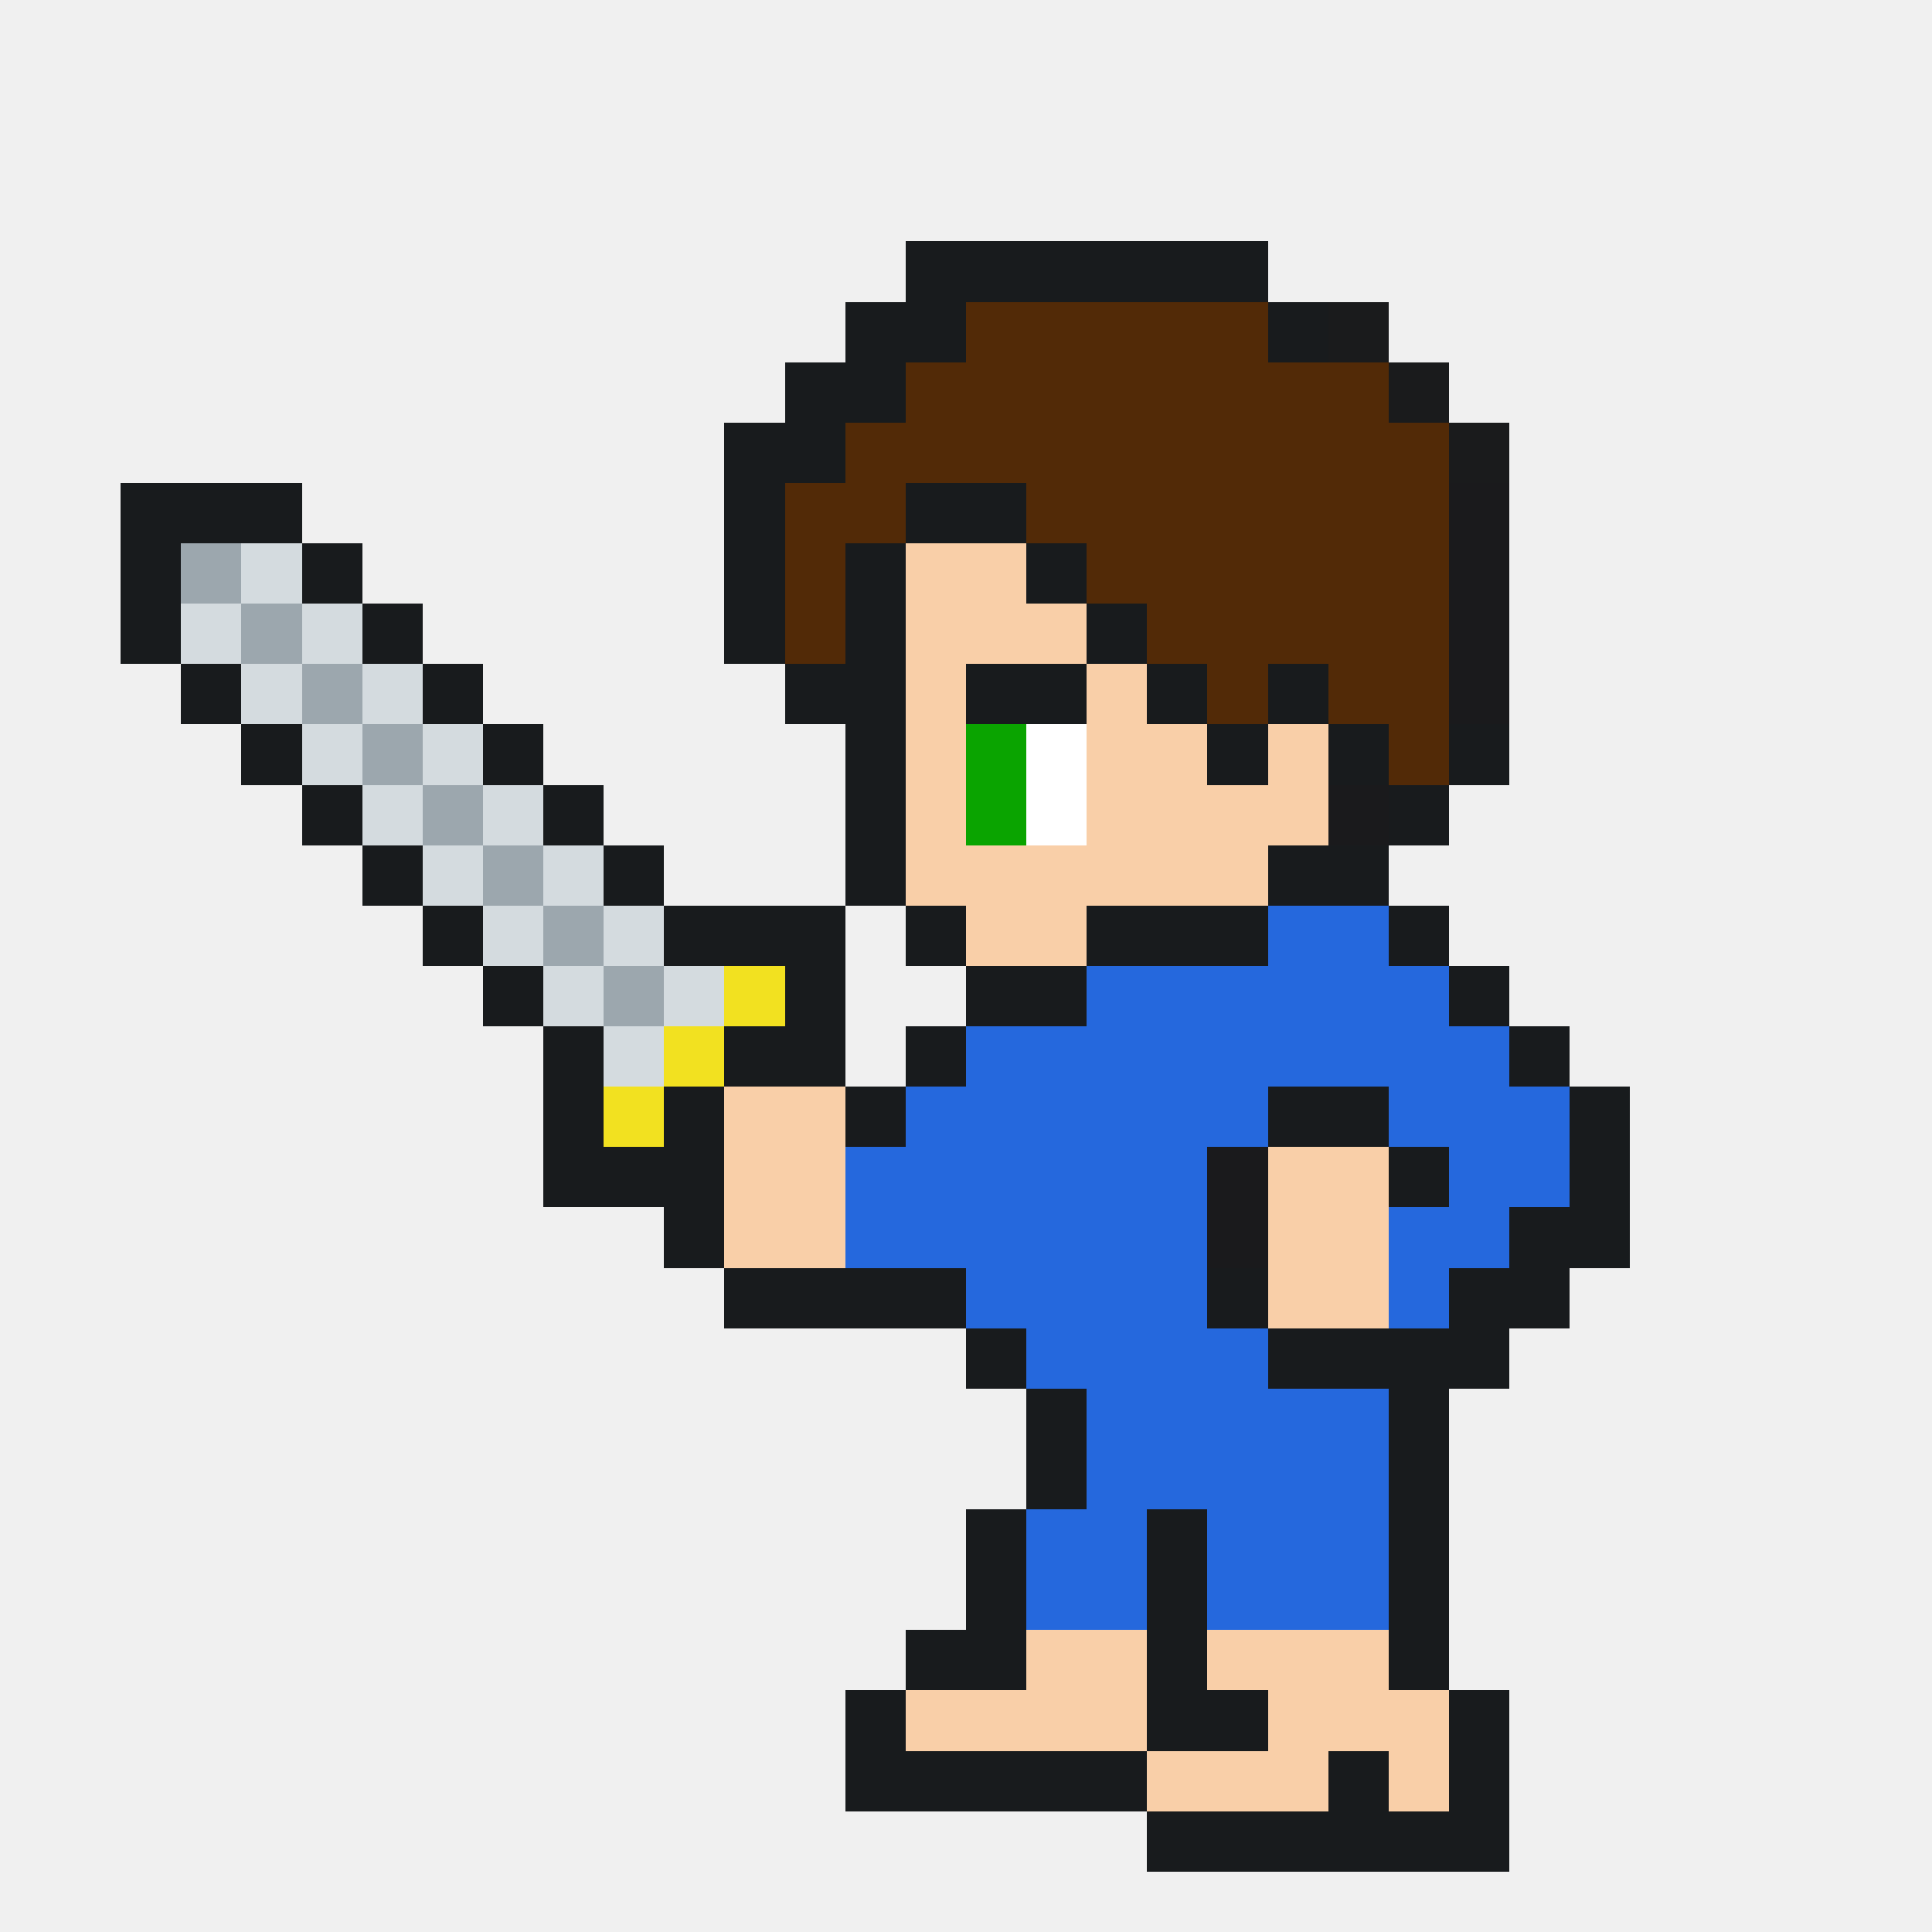
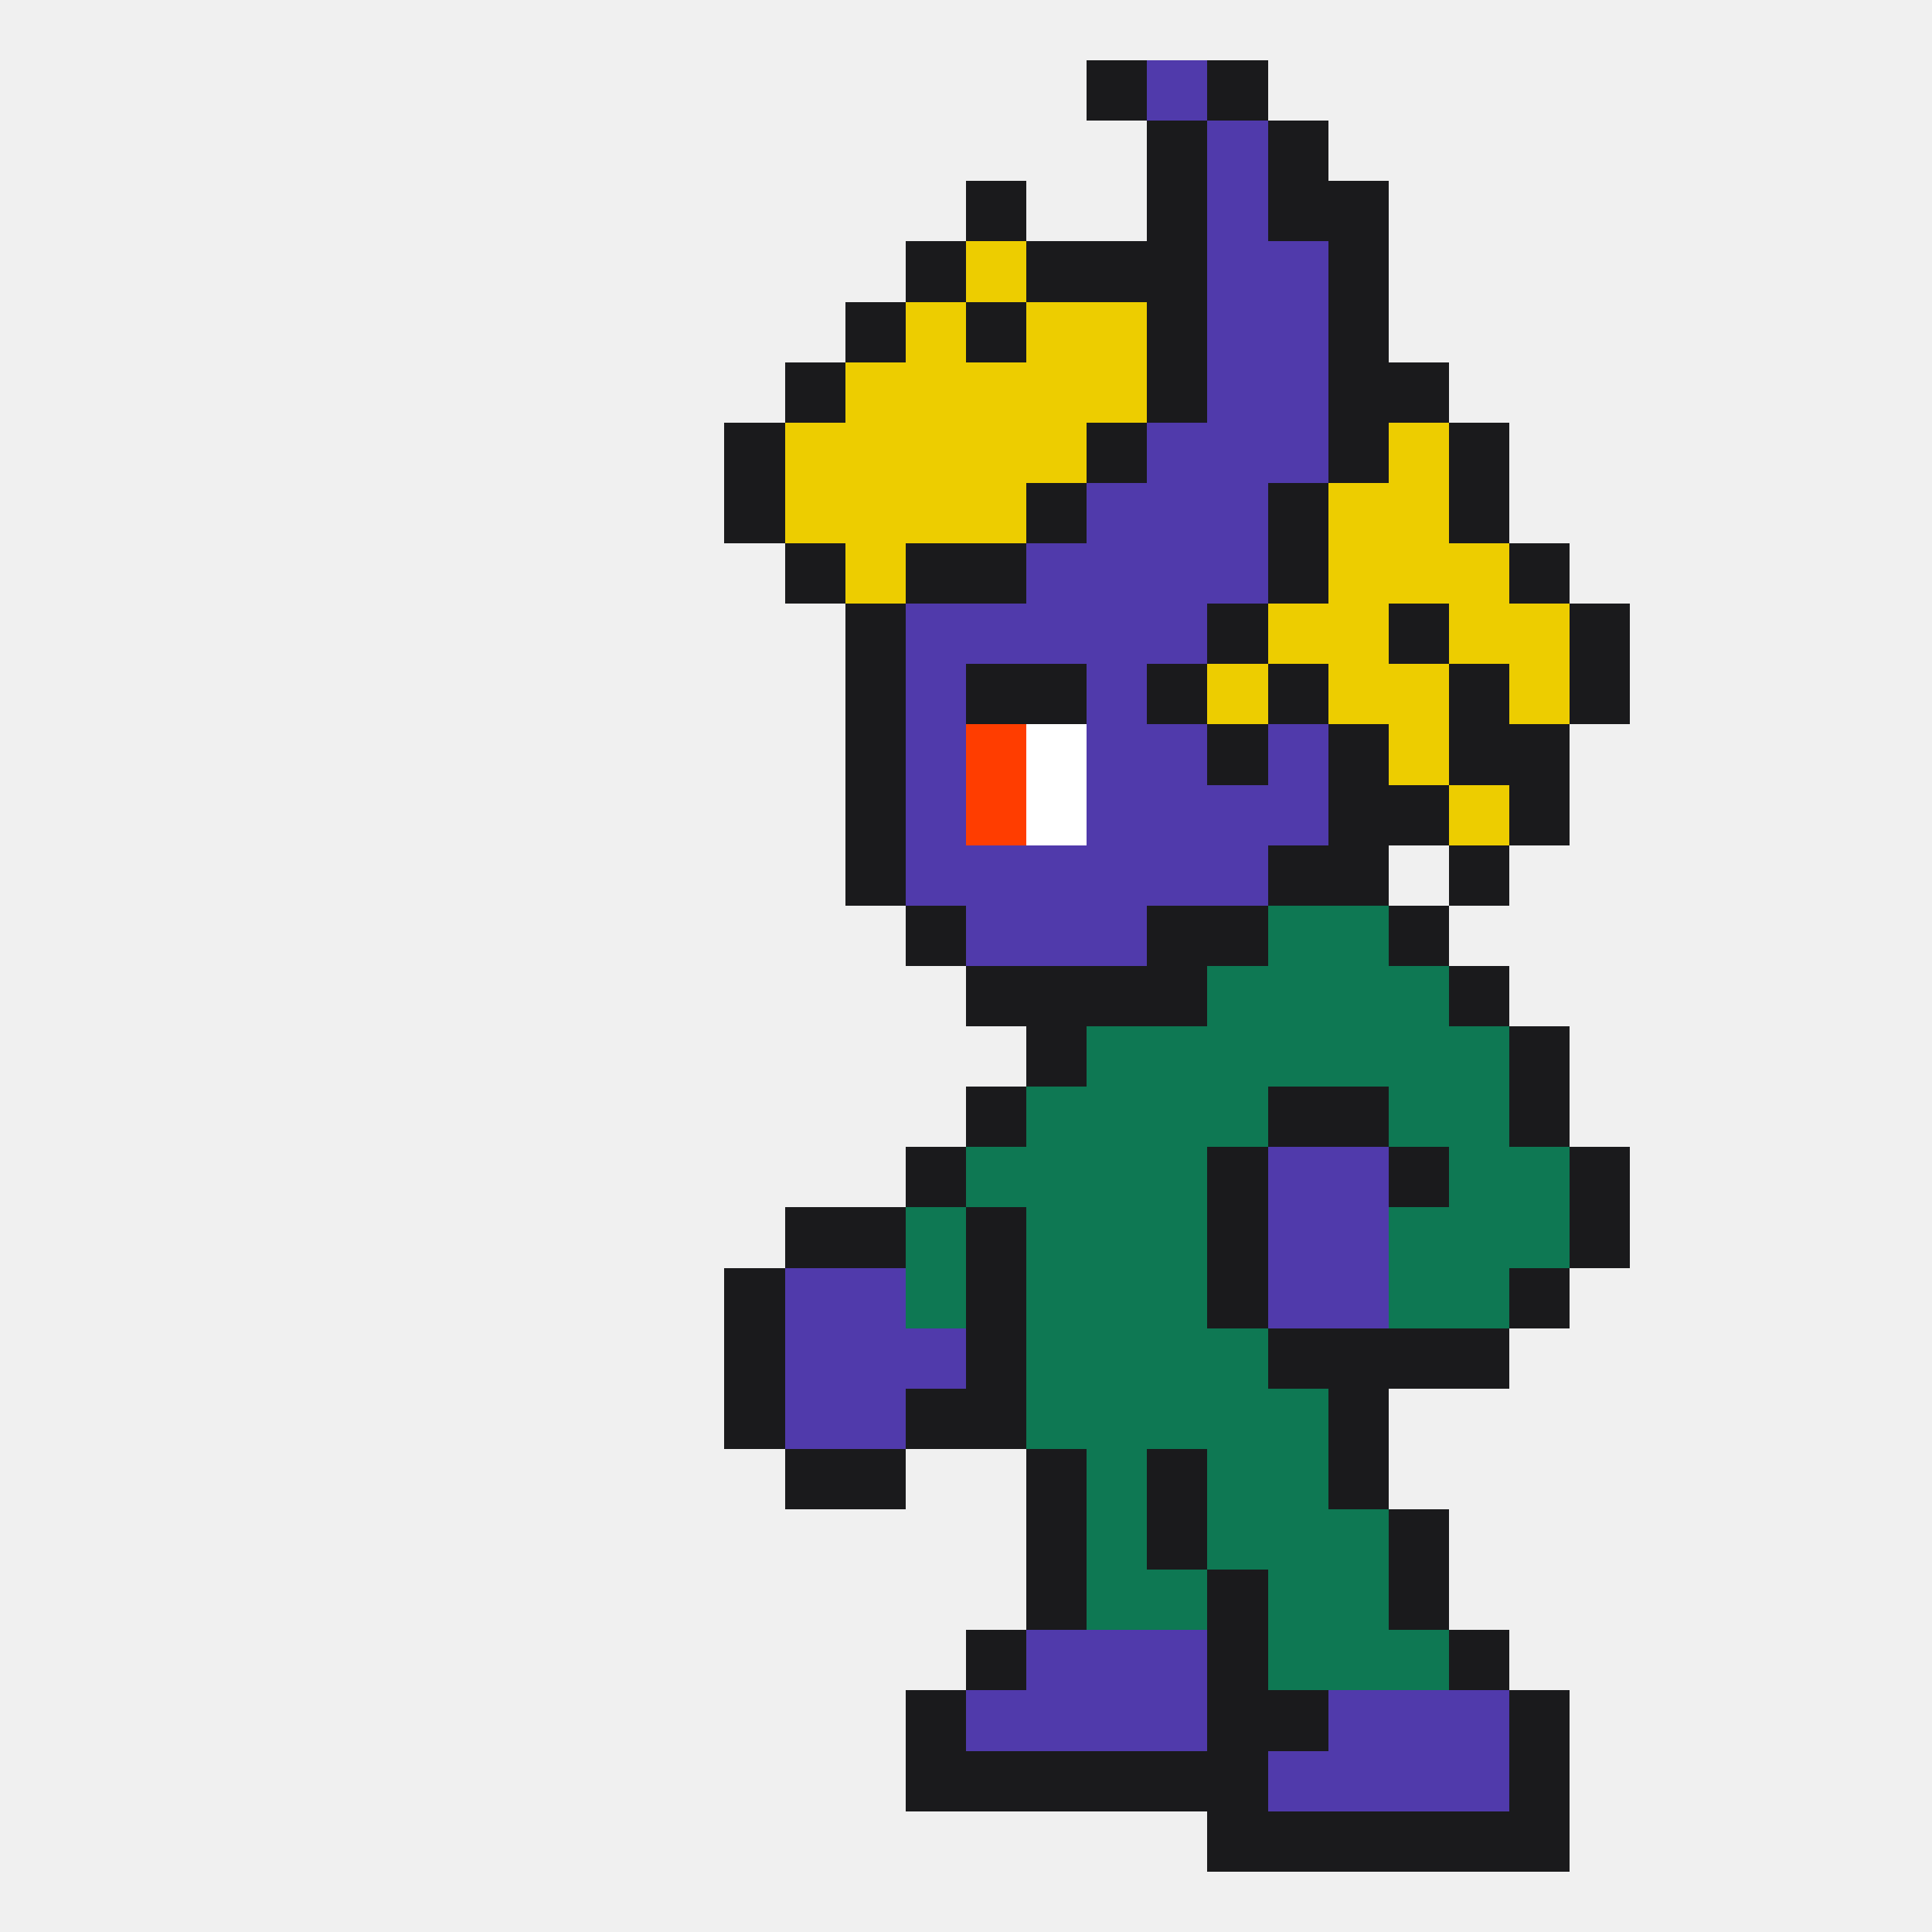
<svg xmlns="http://www.w3.org/2000/svg" width="320" height="320" viewBox="0 0 320 320" shape-rendering="crispEdges">
-   <rect width="60" height="10" x="150" y="40" fill="#181b1d" />
-   <rect width="20" height="10" x="140" y="50" fill="#181b1d" />
-   <rect width="50" height="10" x="160" y="50" fill="#522a07" />
-   <rect width="10" height="10" x="210" y="50" fill="#181b1d" />
-   <rect width="10" height="10" x="220" y="50" fill="#1a1b1c" />
-   <rect width="20" height="10" x="130" y="60" fill="#181b1d" />
-   <rect width="80" height="10" x="150" y="60" fill="#522a07" />
-   <rect width="10" height="10" x="230" y="60" fill="#1a1b1c" />
-   <rect width="20" height="10" x="120" y="70" fill="#181b1d" />
-   <rect width="100" height="10" x="140" y="70" fill="#522a07" />
-   <rect width="10" height="10" x="240" y="70" fill="#1a1b1c" />
-   <rect width="10" height="10" x="120" y="80" fill="#181b1d" />
-   <rect width="20" height="10" x="130" y="80" fill="#522a07" />
-   <rect width="20" height="10" x="150" y="80" fill="#181b1d" />
-   <rect width="70" height="10" x="170" y="80" fill="#522a07" />
+   <rect width="10" height="10" x="180" y="10" fill="#1a1a1c" />
+   <rect width="10" height="10" x="190" y="10" fill="#503aab" />
+   <rect width="10" height="10" x="200" y="10" fill="#1a1a1c" />
+   <rect width="10" height="10" x="190" y="20" fill="#1a1a1c" />
+   <rect width="10" height="10" x="200" y="20" fill="#503aab" />
+   <rect width="10" height="10" x="210" y="20" fill="#1a1a1c" />
+   <rect width="10" height="10" x="160" y="30" fill="#1a1a1c" />
+   <rect width="10" height="10" x="190" y="30" fill="#1a1a1c" />
+   <rect width="10" height="10" x="200" y="30" fill="#503aab" />
+   <rect width="20" height="10" x="210" y="30" fill="#1a1a1c" />
+   <rect width="10" height="10" x="150" y="40" fill="#1a1a1c" />
+   <rect width="10" height="10" x="160" y="40" fill="#edcd00" />
+   <rect width="30" height="10" x="170" y="40" fill="#1a1a1c" />
+   <rect width="20" height="10" x="200" y="40" fill="#503aab" />
+   <rect width="10" height="10" x="220" y="40" fill="#1a1a1c" />
+   <rect width="10" height="10" x="140" y="50" fill="#1a1a1c" />
+   <rect width="10" height="10" x="150" y="50" fill="#edcd00" />
+   <rect width="10" height="10" x="160" y="50" fill="#1a1a1c" />
+   <rect width="20" height="10" x="170" y="50" fill="#edcd00" />
+   <rect width="10" height="10" x="190" y="50" fill="#1a1a1c" />
+   <rect width="20" height="10" x="200" y="50" fill="#503aab" />
+   <rect width="10" height="10" x="220" y="50" fill="#1a1a1c" />
+   <rect width="10" height="10" x="130" y="60" fill="#1a1a1c" />
+   <rect width="50" height="10" x="140" y="60" fill="#edcd00" />
+   <rect width="10" height="10" x="190" y="60" fill="#1a1a1c" />
+   <rect width="20" height="10" x="200" y="60" fill="#503aab" />
+   <rect width="20" height="10" x="220" y="60" fill="#1a1a1c" />
+   <rect width="10" height="10" x="120" y="70" fill="#1a1a1c" />
+   <rect width="50" height="10" x="130" y="70" fill="#edcd00" />
+   <rect width="10" height="10" x="180" y="70" fill="#1a1a1c" />
+   <rect width="30" height="10" x="190" y="70" fill="#503aab" />
+   <rect width="10" height="10" x="220" y="70" fill="#1a1a1c" />
+   <rect width="10" height="10" x="230" y="70" fill="#edcd00" />
+   <rect width="10" height="10" x="240" y="70" fill="#1a1a1c" />
+   <rect width="10" height="10" x="120" y="80" fill="#1a1a1c" />
+   <rect width="40" height="10" x="130" y="80" fill="#edcd00" />
+   <rect width="10" height="10" x="170" y="80" fill="#1a1a1c" />
+   <rect width="30" height="10" x="180" y="80" fill="#503aab" />
+   <rect width="10" height="10" x="210" y="80" fill="#1a1a1c" />
+   <rect width="20" height="10" x="220" y="80" fill="#edcd00" />
  <rect width="10" height="10" x="240" y="80" fill="#1a1a1c" />
-   <rect width="10" height="10" x="120" y="90" fill="#181b1d" />
-   <rect width="10" height="10" x="130" y="90" fill="#522a07" />
-   <rect width="10" height="10" x="140" y="90" fill="#181b1d" />
-   <rect width="20" height="10" x="150" y="90" fill="#f9cfa8" />
-   <rect width="10" height="10" x="170" y="90" fill="#181b1d" />
-   <rect width="60" height="10" x="180" y="90" fill="#522a07" />
-   <rect width="10" height="10" x="240" y="90" fill="#1a1a1c" />
-   <rect width="10" height="10" x="120" y="100" fill="#181b1d" />
-   <rect width="10" height="10" x="130" y="100" fill="#522a07" />
-   <rect width="10" height="10" x="140" y="100" fill="#181b1d" />
-   <rect width="30" height="10" x="150" y="100" fill="#f9cfa8" />
-   <rect width="10" height="10" x="180" y="100" fill="#181b1d" />
-   <rect width="50" height="10" x="190" y="100" fill="#522a07" />
-   <rect width="10" height="10" x="240" y="100" fill="#1a1a1c" />
-   <rect width="20" height="10" x="130" y="110" fill="#181b1d" />
-   <rect width="10" height="10" x="150" y="110" fill="#f9cfa8" />
-   <rect width="20" height="10" x="160" y="110" fill="#181b1d" />
-   <rect width="10" height="10" x="180" y="110" fill="#f9cfa8" />
-   <rect width="10" height="10" x="190" y="110" fill="#181b1d" />
-   <rect width="10" height="10" x="200" y="110" fill="#522a07" />
-   <rect width="10" height="10" x="210" y="110" fill="#181b1d" />
-   <rect width="20" height="10" x="220" y="110" fill="#522a07" />
+   <rect width="10" height="10" x="130" y="90" fill="#1a1a1c" />
+   <rect width="10" height="10" x="140" y="90" fill="#edcd00" />
+   <rect width="20" height="10" x="150" y="90" fill="#1a1a1c" />
+   <rect width="40" height="10" x="170" y="90" fill="#503aab" />
+   <rect width="10" height="10" x="210" y="90" fill="#1a1a1c" />
+   <rect width="30" height="10" x="220" y="90" fill="#edcd00" />
+   <rect width="10" height="10" x="250" y="90" fill="#1a1a1c" />
+   <rect width="10" height="10" x="140" y="100" fill="#1a1a1c" />
+   <rect width="50" height="10" x="150" y="100" fill="#503aab" />
+   <rect width="10" height="10" x="200" y="100" fill="#1a1a1c" />
+   <rect width="20" height="10" x="210" y="100" fill="#edcd00" />
+   <rect width="10" height="10" x="230" y="100" fill="#1a1a1c" />
+   <rect width="20" height="10" x="240" y="100" fill="#edcd00" />
+   <rect width="10" height="10" x="260" y="100" fill="#1a1a1c" />
+   <rect width="10" height="10" x="140" y="110" fill="#1a1a1c" />
+   <rect width="10" height="10" x="150" y="110" fill="#503aab" />
+   <rect width="20" height="10" x="160" y="110" fill="#1a1a1c" />
+   <rect width="10" height="10" x="180" y="110" fill="#503aab" />
+   <rect width="10" height="10" x="190" y="110" fill="#1a1a1c" />
+   <rect width="10" height="10" x="200" y="110" fill="#edcd00" />
+   <rect width="10" height="10" x="210" y="110" fill="#1a1a1c" />
+   <rect width="20" height="10" x="220" y="110" fill="#edcd00" />
  <rect width="10" height="10" x="240" y="110" fill="#1a1a1c" />
-   <rect width="10" height="10" x="140" y="120" fill="#181b1d" />
-   <rect width="10" height="10" x="150" y="120" fill="#f9cfa8" />
-   <rect width="10" height="10" x="160" y="120" fill="#0aa400" />
+   <rect width="10" height="10" x="250" y="110" fill="#edcd00" />
+   <rect width="10" height="10" x="260" y="110" fill="#1a1a1c" />
+   <rect width="10" height="10" x="140" y="120" fill="#1a1a1c" />
+   <rect width="10" height="10" x="150" y="120" fill="#503aab" />
+   <rect width="10" height="10" x="160" y="120" fill="#ff3d00" />
  <rect width="10" height="10" x="170" y="120" fill="#ffffff" />
-   <rect width="20" height="10" x="180" y="120" fill="#f9cfa8" />
-   <rect width="10" height="10" x="200" y="120" fill="#181b1d" />
-   <rect width="10" height="10" x="210" y="120" fill="#f9cfa8" />
-   <rect width="10" height="10" x="220" y="120" fill="#181b1d" />
-   <rect width="10" height="10" x="230" y="120" fill="#522a07" />
-   <rect width="10" height="10" x="240" y="120" fill="#181b1d" />
-   <rect width="10" height="10" x="140" y="130" fill="#181b1d" />
-   <rect width="10" height="10" x="150" y="130" fill="#f9cfa8" />
-   <rect width="10" height="10" x="160" y="130" fill="#0aa400" />
+   <rect width="20" height="10" x="180" y="120" fill="#503aab" />
+   <rect width="10" height="10" x="200" y="120" fill="#1a1a1c" />
+   <rect width="10" height="10" x="210" y="120" fill="#503aab" />
+   <rect width="10" height="10" x="220" y="120" fill="#1a1a1c" />
+   <rect width="10" height="10" x="230" y="120" fill="#edcd00" />
+   <rect width="20" height="10" x="240" y="120" fill="#1a1a1c" />
+   <rect width="10" height="10" x="140" y="130" fill="#1a1a1c" />
+   <rect width="10" height="10" x="150" y="130" fill="#503aab" />
+   <rect width="10" height="10" x="160" y="130" fill="#ff3d00" />
  <rect width="10" height="10" x="170" y="130" fill="#ffffff" />
-   <rect width="40" height="10" x="180" y="130" fill="#f9cfa8" />
-   <rect width="10" height="10" x="220" y="130" fill="#1a1a1c" />
-   <rect width="10" height="10" x="230" y="130" fill="#181b1d" />
-   <rect width="10" height="10" x="140" y="140" fill="#181b1d" />
-   <rect width="60" height="10" x="150" y="140" fill="#f9cfa8" />
-   <rect width="20" height="10" x="210" y="140" fill="#181b1d" />
-   <rect width="10" height="10" x="150" y="150" fill="#181b1d" />
-   <rect width="20" height="10" x="160" y="150" fill="#f9cfa8" />
-   <rect width="30" height="10" x="180" y="150" fill="#181b1d" />
-   <rect width="20" height="10" x="210" y="150" fill="#2568dd" />
-   <rect width="10" height="10" x="230" y="150" fill="#181b1d" />
-   <rect width="20" height="10" x="160" y="160" fill="#181b1d" />
-   <rect width="60" height="10" x="180" y="160" fill="#2568dd" />
-   <rect width="10" height="10" x="240" y="160" fill="#181b1d" />
-   <rect width="20" height="10" x="120" y="170" fill="#181b1d" />
-   <rect width="10" height="10" x="150" y="170" fill="#181b1d" />
-   <rect width="90" height="10" x="160" y="170" fill="#2568dd" />
-   <rect width="10" height="10" x="250" y="170" fill="#181b1d" />
-   <rect width="10" height="10" x="110" y="180" fill="#181b1d" />
-   <rect width="20" height="10" x="120" y="180" fill="#f9cfa8" />
-   <rect width="10" height="10" x="140" y="180" fill="#181b1d" />
-   <rect width="60" height="10" x="150" y="180" fill="#2568dd" />
-   <rect width="20" height="10" x="210" y="180" fill="#181b1d" />
-   <rect width="30" height="10" x="230" y="180" fill="#2568dd" />
-   <rect width="10" height="10" x="260" y="180" fill="#181b1d" />
-   <rect width="10" height="10" x="110" y="190" fill="#181b1d" />
-   <rect width="20" height="10" x="120" y="190" fill="#f9cfa8" />
-   <rect width="60" height="10" x="140" y="190" fill="#2568dd" />
+   <rect width="40" height="10" x="180" y="130" fill="#503aab" />
+   <rect width="20" height="10" x="220" y="130" fill="#1a1a1c" />
+   <rect width="10" height="10" x="240" y="130" fill="#edcd00" />
+   <rect width="10" height="10" x="250" y="130" fill="#1a1a1c" />
+   <rect width="10" height="10" x="140" y="140" fill="#1a1a1c" />
+   <rect width="60" height="10" x="150" y="140" fill="#503aab" />
+   <rect width="20" height="10" x="210" y="140" fill="#1a1a1c" />
+   <rect width="10" height="10" x="240" y="140" fill="#1a1a1c" />
+   <rect width="10" height="10" x="150" y="150" fill="#1a1a1c" />
+   <rect width="30" height="10" x="160" y="150" fill="#503aab" />
+   <rect width="20" height="10" x="190" y="150" fill="#1a1a1c" />
+   <rect width="20" height="10" x="210" y="150" fill="#0e7853" />
+   <rect width="10" height="10" x="230" y="150" fill="#1a1a1c" />
+   <rect width="40" height="10" x="160" y="160" fill="#1a1a1c" />
+   <rect width="40" height="10" x="200" y="160" fill="#0e7853" />
+   <rect width="10" height="10" x="240" y="160" fill="#1a1a1c" />
+   <rect width="10" height="10" x="170" y="170" fill="#1a1a1c" />
+   <rect width="70" height="10" x="180" y="170" fill="#0e7853" />
+   <rect width="10" height="10" x="250" y="170" fill="#1a1a1c" />
+   <rect width="10" height="10" x="160" y="180" fill="#1a1a1c" />
+   <rect width="40" height="10" x="170" y="180" fill="#0e7853" />
+   <rect width="20" height="10" x="210" y="180" fill="#1a1a1c" />
+   <rect width="20" height="10" x="230" y="180" fill="#0e7853" />
+   <rect width="10" height="10" x="250" y="180" fill="#1a1a1c" />
+   <rect width="10" height="10" x="150" y="190" fill="#1a1a1c" />
+   <rect width="40" height="10" x="160" y="190" fill="#0e7853" />
  <rect width="10" height="10" x="200" y="190" fill="#1a1a1c" />
-   <rect width="20" height="10" x="210" y="190" fill="#f9cfa8" />
-   <rect width="10" height="10" x="230" y="190" fill="#181b1d" />
-   <rect width="20" height="10" x="240" y="190" fill="#2568dd" />
-   <rect width="10" height="10" x="260" y="190" fill="#181b1d" />
-   <rect width="10" height="10" x="110" y="200" fill="#181b1d" />
-   <rect width="20" height="10" x="120" y="200" fill="#f9cfa8" />
-   <rect width="60" height="10" x="140" y="200" fill="#2568dd" />
+   <rect width="20" height="10" x="210" y="190" fill="#503aab" />
+   <rect width="10" height="10" x="230" y="190" fill="#1a1a1c" />
+   <rect width="20" height="10" x="240" y="190" fill="#0e7853" />
+   <rect width="10" height="10" x="260" y="190" fill="#1a1a1c" />
+   <rect width="20" height="10" x="130" y="200" fill="#1a1a1c" />
+   <rect width="10" height="10" x="150" y="200" fill="#0e7853" />
+   <rect width="10" height="10" x="160" y="200" fill="#1a1a1c" />
+   <rect width="30" height="10" x="170" y="200" fill="#0e7853" />
  <rect width="10" height="10" x="200" y="200" fill="#1a1a1c" />
-   <rect width="20" height="10" x="210" y="200" fill="#f9cfa8" />
-   <rect width="20" height="10" x="230" y="200" fill="#2568dd" />
-   <rect width="20" height="10" x="250" y="200" fill="#181b1d" />
-   <rect width="40" height="10" x="120" y="210" fill="#181b1d" />
-   <rect width="40" height="10" x="160" y="210" fill="#2568dd" />
-   <rect width="10" height="10" x="200" y="210" fill="#181b1d" />
-   <rect width="20" height="10" x="210" y="210" fill="#f9cfa8" />
-   <rect width="10" height="10" x="230" y="210" fill="#2568dd" />
-   <rect width="20" height="10" x="240" y="210" fill="#181b1d" />
-   <rect width="10" height="10" x="160" y="220" fill="#181b1d" />
-   <rect width="40" height="10" x="170" y="220" fill="#2568dd" />
-   <rect width="40" height="10" x="210" y="220" fill="#181b1d" />
-   <rect width="10" height="10" x="170" y="230" fill="#181b1d" />
-   <rect width="50" height="10" x="180" y="230" fill="#2568dd" />
-   <rect width="10" height="10" x="230" y="230" fill="#181b1d" />
-   <rect width="10" height="10" x="170" y="240" fill="#181b1d" />
-   <rect width="50" height="10" x="180" y="240" fill="#2568dd" />
-   <rect width="10" height="10" x="230" y="240" fill="#181b1d" />
-   <rect width="10" height="10" x="160" y="250" fill="#181b1d" />
-   <rect width="20" height="10" x="170" y="250" fill="#2568dd" />
-   <rect width="10" height="10" x="190" y="250" fill="#181b1d" />
-   <rect width="30" height="10" x="200" y="250" fill="#2568dd" />
-   <rect width="10" height="10" x="230" y="250" fill="#181b1d" />
-   <rect width="10" height="10" x="160" y="260" fill="#181b1d" />
-   <rect width="20" height="10" x="170" y="260" fill="#2568dd" />
-   <rect width="10" height="10" x="190" y="260" fill="#181b1d" />
-   <rect width="30" height="10" x="200" y="260" fill="#2568dd" />
-   <rect width="10" height="10" x="230" y="260" fill="#181b1d" />
-   <rect width="20" height="10" x="150" y="270" fill="#181b1d" />
-   <rect width="20" height="10" x="170" y="270" fill="#f9cfa8" />
-   <rect width="10" height="10" x="190" y="270" fill="#181b1d" />
-   <rect width="30" height="10" x="200" y="270" fill="#f9cfa8" />
-   <rect width="10" height="10" x="230" y="270" fill="#181b1d" />
-   <rect width="10" height="10" x="140" y="280" fill="#181b1d" />
-   <rect width="40" height="10" x="150" y="280" fill="#f9cfa8" />
-   <rect width="20" height="10" x="190" y="280" fill="#181b1d" />
-   <rect width="30" height="10" x="210" y="280" fill="#f9cfa8" />
-   <rect width="10" height="10" x="240" y="280" fill="#181b1d" />
-   <rect width="50" height="10" x="140" y="290" fill="#181b1d" />
-   <rect width="30" height="10" x="190" y="290" fill="#f9cfa8" />
-   <rect width="10" height="10" x="220" y="290" fill="#181b1d" />
-   <rect width="10" height="10" x="230" y="290" fill="#f9cfa8" />
-   <rect width="10" height="10" x="240" y="290" fill="#181b1d" />
-   <rect width="60" height="10" x="190" y="300" fill="#181b1d" />
-   <rect width="30" height="10" x="20" y="80" fill="#181b1d" />
-   <rect width="10" height="10" x="20" y="90" fill="#181b1d" />
-   <rect width="10" height="10" x="30" y="90" fill="#9ca7ae" />
-   <rect width="10" height="10" x="40" y="90" fill="#d4dbdf" />
-   <rect width="10" height="10" x="50" y="90" fill="#181b1d" />
-   <rect width="10" height="10" x="20" y="100" fill="#181b1d" />
-   <rect width="10" height="10" x="30" y="100" fill="#d4dbdf" />
-   <rect width="10" height="10" x="40" y="100" fill="#9ca7ae" />
-   <rect width="10" height="10" x="50" y="100" fill="#d4dbdf" />
-   <rect width="10" height="10" x="60" y="100" fill="#181b1d" />
-   <rect width="10" height="10" x="30" y="110" fill="#181b1d" />
-   <rect width="10" height="10" x="40" y="110" fill="#d4dbdf" />
-   <rect width="10" height="10" x="50" y="110" fill="#9ca7ae" />
-   <rect width="10" height="10" x="60" y="110" fill="#d4dbdf" />
-   <rect width="10" height="10" x="70" y="110" fill="#181b1d" />
-   <rect width="10" height="10" x="40" y="120" fill="#181b1d" />
-   <rect width="10" height="10" x="50" y="120" fill="#d4dbdf" />
-   <rect width="10" height="10" x="60" y="120" fill="#9ca7ae" />
-   <rect width="10" height="10" x="70" y="120" fill="#d4dbdf" />
-   <rect width="10" height="10" x="80" y="120" fill="#181b1d" />
-   <rect width="10" height="10" x="50" y="130" fill="#181b1d" />
-   <rect width="10" height="10" x="60" y="130" fill="#d4dbdf" />
-   <rect width="10" height="10" x="70" y="130" fill="#9ca7ae" />
-   <rect width="10" height="10" x="80" y="130" fill="#d4dbdf" />
-   <rect width="10" height="10" x="90" y="130" fill="#181b1d" />
-   <rect width="10" height="10" x="60" y="140" fill="#181b1d" />
-   <rect width="10" height="10" x="70" y="140" fill="#d4dbdf" />
-   <rect width="10" height="10" x="80" y="140" fill="#9ca7ae" />
-   <rect width="10" height="10" x="90" y="140" fill="#d4dbdf" />
-   <rect width="10" height="10" x="100" y="140" fill="#181b1d" />
-   <rect width="10" height="10" x="70" y="150" fill="#181b1d" />
-   <rect width="10" height="10" x="80" y="150" fill="#d4dbdf" />
-   <rect width="10" height="10" x="90" y="150" fill="#9ca7ae" />
-   <rect width="10" height="10" x="100" y="150" fill="#d4dbdf" />
-   <rect width="30" height="10" x="110" y="150" fill="#181b1d" />
-   <rect width="10" height="10" x="80" y="160" fill="#181b1d" />
-   <rect width="10" height="10" x="90" y="160" fill="#d4dbdf" />
-   <rect width="10" height="10" x="100" y="160" fill="#9ca7ae" />
-   <rect width="10" height="10" x="110" y="160" fill="#d4dbdf" />
-   <rect width="10" height="10" x="120" y="160" fill="#f2e120" />
-   <rect width="10" height="10" x="130" y="160" fill="#181b1d" />
-   <rect width="10" height="10" x="90" y="170" fill="#181b1d" />
-   <rect width="10" height="10" x="100" y="170" fill="#d4dbdf" />
-   <rect width="10" height="10" x="110" y="170" fill="#f2e120" />
-   <rect width="10" height="10" x="120" y="170" fill="#181b1d" />
-   <rect width="10" height="10" x="90" y="180" fill="#181b1d" />
-   <rect width="10" height="10" x="100" y="180" fill="#f2e120" />
-   <rect width="10" height="10" x="110" y="180" fill="#181b1d" />
-   <rect width="20" height="10" x="90" y="190" fill="#181b1d" />
+   <rect width="20" height="10" x="210" y="200" fill="#503aab" />
+   <rect width="30" height="10" x="230" y="200" fill="#0e7853" />
+   <rect width="10" height="10" x="260" y="200" fill="#1a1a1c" />
+   <rect width="10" height="10" x="120" y="210" fill="#1a1a1c" />
+   <rect width="20" height="10" x="130" y="210" fill="#503aab" />
+   <rect width="10" height="10" x="150" y="210" fill="#0e7853" />
+   <rect width="10" height="10" x="160" y="210" fill="#1a1a1c" />
+   <rect width="30" height="10" x="170" y="210" fill="#0e7853" />
+   <rect width="10" height="10" x="200" y="210" fill="#1a1a1c" />
+   <rect width="20" height="10" x="210" y="210" fill="#503aab" />
+   <rect width="20" height="10" x="230" y="210" fill="#0e7853" />
+   <rect width="10" height="10" x="250" y="210" fill="#1a1a1c" />
+   <rect width="10" height="10" x="120" y="220" fill="#1a1a1c" />
+   <rect width="30" height="10" x="130" y="220" fill="#503aab" />
+   <rect width="10" height="10" x="160" y="220" fill="#1a1a1c" />
+   <rect width="40" height="10" x="170" y="220" fill="#0e7853" />
+   <rect width="40" height="10" x="210" y="220" fill="#1a1a1c" />
+   <rect width="10" height="10" x="120" y="230" fill="#1a1a1c" />
+   <rect width="20" height="10" x="130" y="230" fill="#503aab" />
+   <rect width="20" height="10" x="150" y="230" fill="#1a1a1c" />
+   <rect width="50" height="10" x="170" y="230" fill="#0e7853" />
+   <rect width="10" height="10" x="220" y="230" fill="#1a1a1c" />
+   <rect width="20" height="10" x="130" y="240" fill="#1a1a1c" />
+   <rect width="10" height="10" x="170" y="240" fill="#1a1a1c" />
+   <rect width="10" height="10" x="180" y="240" fill="#0e7853" />
+   <rect width="10" height="10" x="190" y="240" fill="#1a1a1c" />
+   <rect width="20" height="10" x="200" y="240" fill="#0e7853" />
+   <rect width="10" height="10" x="220" y="240" fill="#1a1a1c" />
+   <rect width="10" height="10" x="170" y="250" fill="#1a1a1c" />
+   <rect width="10" height="10" x="180" y="250" fill="#0e7853" />
+   <rect width="10" height="10" x="190" y="250" fill="#1a1a1c" />
+   <rect width="30" height="10" x="200" y="250" fill="#0e7853" />
+   <rect width="10" height="10" x="230" y="250" fill="#1a1a1c" />
+   <rect width="10" height="10" x="170" y="260" fill="#1a1a1c" />
+   <rect width="20" height="10" x="180" y="260" fill="#0e7853" />
+   <rect width="10" height="10" x="200" y="260" fill="#1a1a1c" />
+   <rect width="20" height="10" x="210" y="260" fill="#0e7853" />
+   <rect width="10" height="10" x="230" y="260" fill="#1a1a1c" />
+   <rect width="10" height="10" x="160" y="270" fill="#1a1a1c" />
+   <rect width="30" height="10" x="170" y="270" fill="#503aab" />
+   <rect width="10" height="10" x="200" y="270" fill="#1a1a1c" />
+   <rect width="30" height="10" x="210" y="270" fill="#0e7853" />
+   <rect width="10" height="10" x="240" y="270" fill="#1a1a1c" />
+   <rect width="10" height="10" x="150" y="280" fill="#1a1a1c" />
+   <rect width="40" height="10" x="160" y="280" fill="#503aab" />
+   <rect width="20" height="10" x="200" y="280" fill="#1a1a1c" />
+   <rect width="30" height="10" x="220" y="280" fill="#503aab" />
+   <rect width="10" height="10" x="250" y="280" fill="#1a1a1c" />
+   <rect width="60" height="10" x="150" y="290" fill="#1a1a1c" />
+   <rect width="40" height="10" x="210" y="290" fill="#503aab" />
+   <rect width="10" height="10" x="250" y="290" fill="#1a1a1c" />
+   <rect width="60" height="10" x="200" y="300" fill="#1a1a1c" />
</svg>
